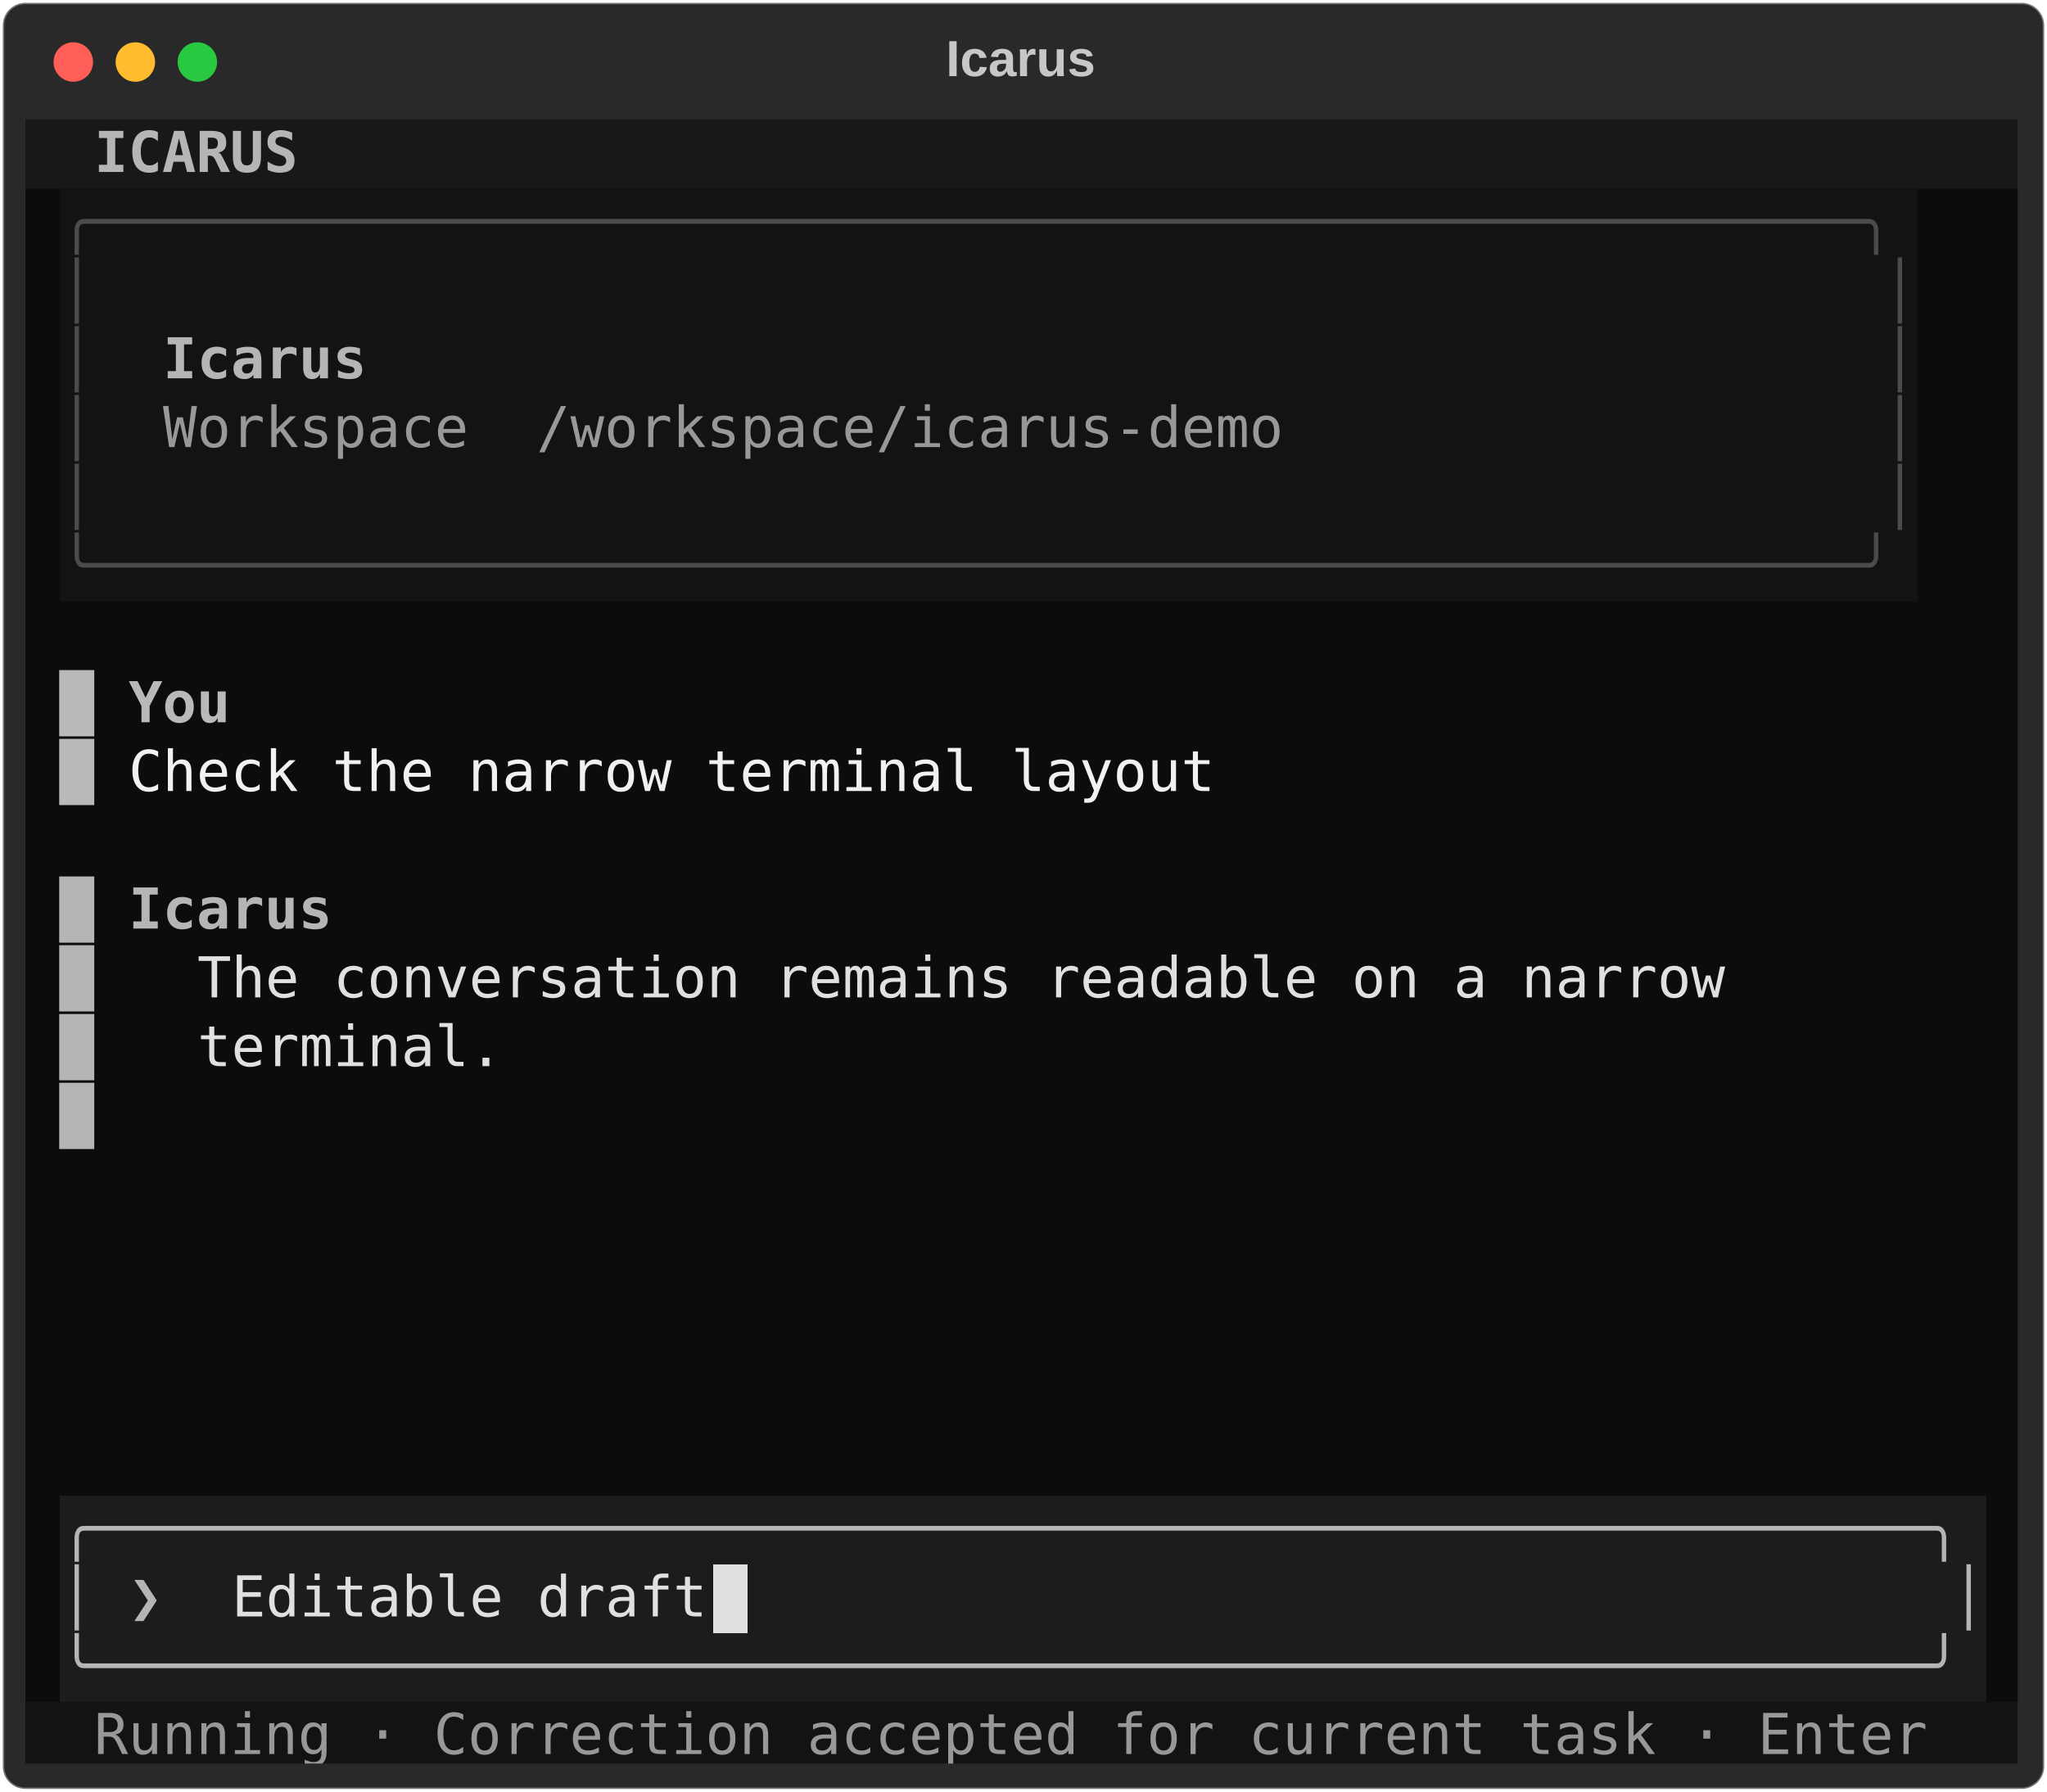
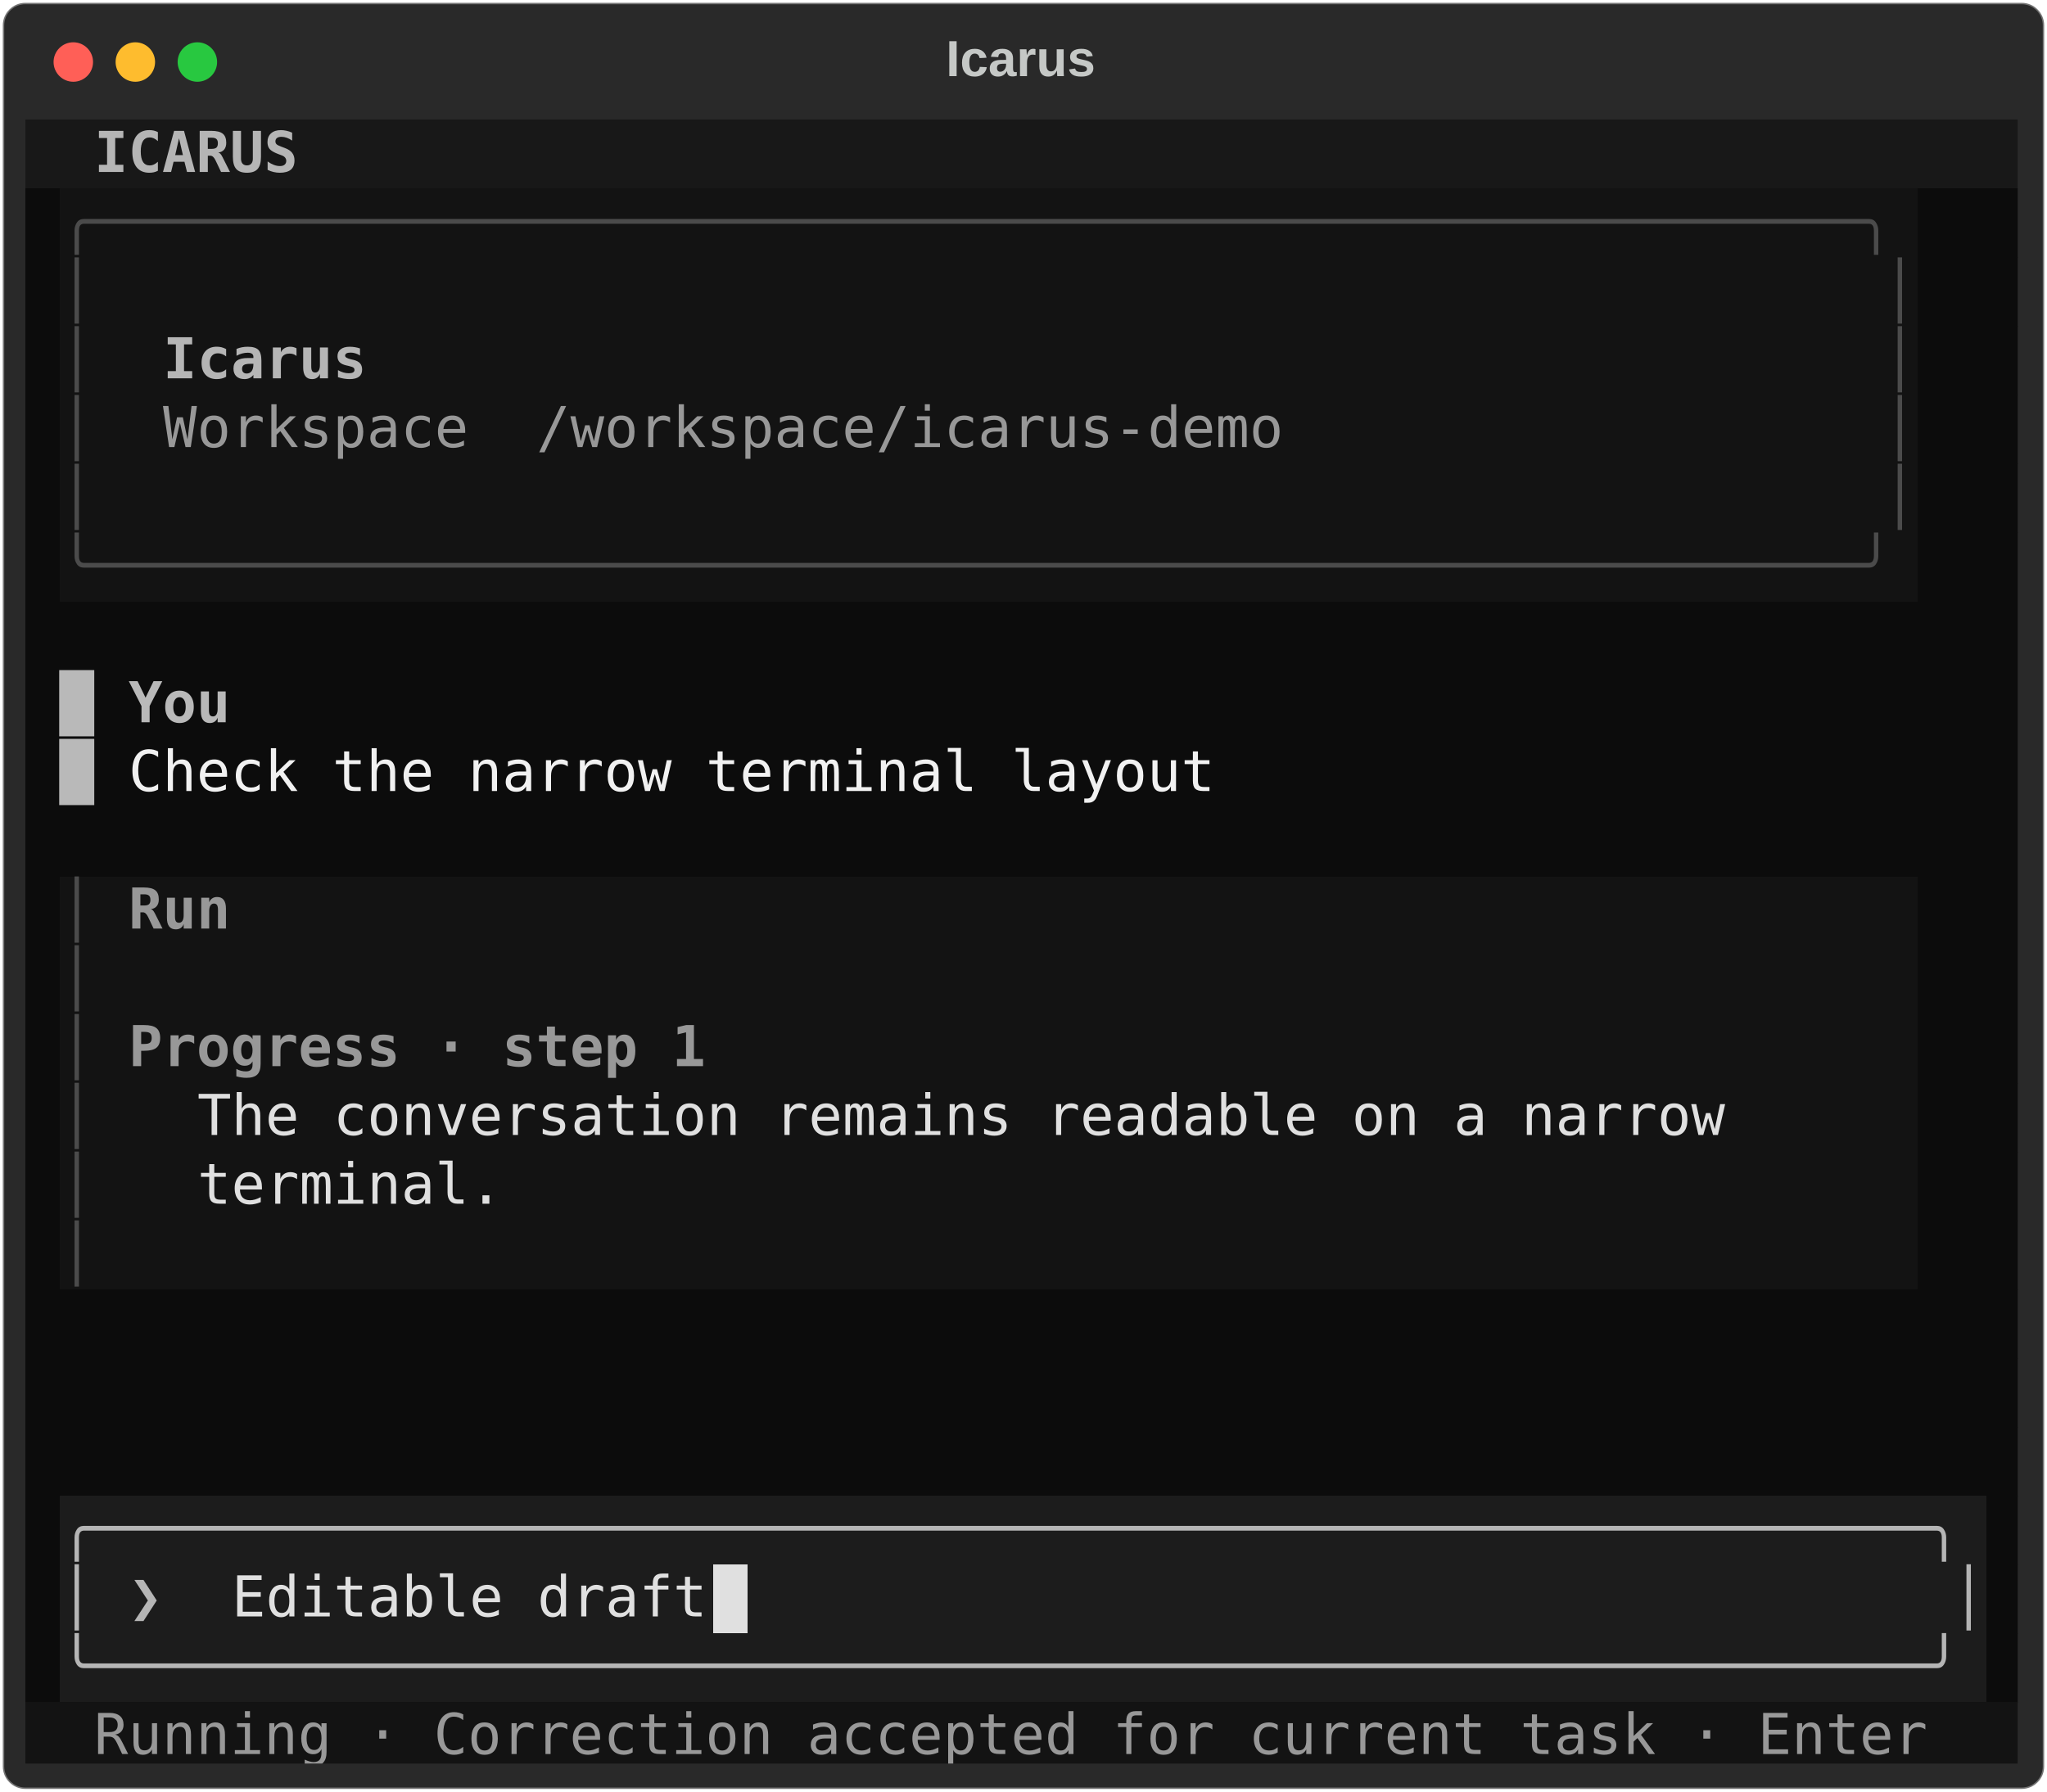
<svg xmlns="http://www.w3.org/2000/svg" class="rich-terminal" viewBox="0 0 726 635.6">
  <style>

    @font-face {
        font-family: "Fira Code";
        src: local("FiraCode-Regular"),
                url("https://cdnjs.cloudflare.com/ajax/libs/firacode/6.2.0/woff2/FiraCode-Regular.woff2") format("woff2"),
                url("https://cdnjs.cloudflare.com/ajax/libs/firacode/6.2.0/woff/FiraCode-Regular.woff") format("woff");
        font-style: normal;
        font-weight: 400;
    }
    @font-face {
        font-family: "Fira Code";
        src: local("FiraCode-Bold"),
                url("https://cdnjs.cloudflare.com/ajax/libs/firacode/6.2.0/woff2/FiraCode-Bold.woff2") format("woff2"),
                url("https://cdnjs.cloudflare.com/ajax/libs/firacode/6.2.0/woff/FiraCode-Bold.woff") format("woff");
        font-style: bold;
        font-weight: 700;
    }

    .terminal-matrix {
        font-family: Fira Code, monospace;
        font-size: 20px;
        line-height: 24.4px;
        font-variant-east-asian: full-width;
    }

    .terminal-title {
        font-size: 18px;
        font-weight: bold;
        font-family: arial;
    }

    .terminal-r1 { fill: #c5c8c6 }
.terminal-r2 { fill: #b5b5b5;font-weight: bold }
.terminal-r3 { fill: #4b4b4b }
.terminal-r4 { fill: #989898 }
.terminal-r5 { fill: #b9b9b9 }
.terminal-r6 { fill: #b9b9b9;font-weight: bold }
.terminal-r7 { fill: #f1f1f1 }
- .terminal-r8 { fill: #b5b5b5 }
+ .terminal-r8 { fill: #989898;font-weight: bold }
.terminal-r9 { fill: #e0e0e0 }
- .terminal-r10 { fill: #121212 }
+ .terminal-r10 { fill: #b5b5b5 }
+ .terminal-r11 { fill: #121212 }
    </style>
  <defs>
    <clipPath id="terminal-clip-terminal">
      <rect x="0" y="0" width="706.6" height="584.6" />
    </clipPath>
    <clipPath id="terminal-line-0">
      <rect x="0" y="1.5" width="707.6" height="24.65" />
    </clipPath>
    <clipPath id="terminal-line-1">
      <rect x="0" y="25.9" width="707.6" height="24.65" />
    </clipPath>
    <clipPath id="terminal-line-2">
      <rect x="0" y="50.3" width="707.6" height="24.65" />
    </clipPath>
    <clipPath id="terminal-line-3">
      <rect x="0" y="74.7" width="707.6" height="24.65" />
    </clipPath>
    <clipPath id="terminal-line-4">
      <rect x="0" y="99.1" width="707.6" height="24.65" />
    </clipPath>
    <clipPath id="terminal-line-5">
      <rect x="0" y="123.5" width="707.6" height="24.65" />
    </clipPath>
    <clipPath id="terminal-line-6">
      <rect x="0" y="147.9" width="707.6" height="24.65" />
    </clipPath>
    <clipPath id="terminal-line-7">
      <rect x="0" y="172.3" width="707.6" height="24.65" />
    </clipPath>
    <clipPath id="terminal-line-8">
      <rect x="0" y="196.7" width="707.6" height="24.65" />
    </clipPath>
    <clipPath id="terminal-line-9">
      <rect x="0" y="221.1" width="707.6" height="24.65" />
    </clipPath>
    <clipPath id="terminal-line-10">
      <rect x="0" y="245.5" width="707.6" height="24.65" />
    </clipPath>
    <clipPath id="terminal-line-11">
      <rect x="0" y="269.9" width="707.6" height="24.65" />
    </clipPath>
    <clipPath id="terminal-line-12">
      <rect x="0" y="294.3" width="707.6" height="24.65" />
    </clipPath>
    <clipPath id="terminal-line-13">
      <rect x="0" y="318.7" width="707.6" height="24.65" />
    </clipPath>
    <clipPath id="terminal-line-14">
      <rect x="0" y="343.1" width="707.6" height="24.65" />
    </clipPath>
    <clipPath id="terminal-line-15">
      <rect x="0" y="367.5" width="707.6" height="24.65" />
    </clipPath>
    <clipPath id="terminal-line-16">
      <rect x="0" y="391.9" width="707.6" height="24.65" />
    </clipPath>
    <clipPath id="terminal-line-17">
      <rect x="0" y="416.3" width="707.6" height="24.65" />
    </clipPath>
    <clipPath id="terminal-line-18">
      <rect x="0" y="440.7" width="707.6" height="24.65" />
    </clipPath>
    <clipPath id="terminal-line-19">
      <rect x="0" y="465.1" width="707.6" height="24.65" />
    </clipPath>
    <clipPath id="terminal-line-20">
      <rect x="0" y="489.5" width="707.6" height="24.65" />
    </clipPath>
    <clipPath id="terminal-line-21">
      <rect x="0" y="513.9" width="707.6" height="24.65" />
    </clipPath>
    <clipPath id="terminal-line-22">
      <rect x="0" y="538.3" width="707.6" height="24.65" />
    </clipPath>
  </defs>
  <rect fill="#292929" stroke="rgba(255,255,255,0.35)" stroke-width="1" x="1" y="1" width="724" height="633.6" rx="8" />
  <text class="terminal-title" fill="#c5c8c6" text-anchor="middle" x="362" y="27">Icarus</text>
  <g transform="translate(26,22)">
    <circle cx="0" cy="0" r="7" fill="#ff5f57" />
    <circle cx="22" cy="0" r="7" fill="#febc2e" />
    <circle cx="44" cy="0" r="7" fill="#28c840" />
  </g>
  <g transform="translate(9, 41)" clip-path="url(#terminal-clip-terminal)">
    <rect fill="#181818" x="0" y="1.5" width="24.4" height="24.65" shape-rendering="crispEdges" />
    <rect fill="#181818" x="24.4" y="1.5" width="73.2" height="24.65" shape-rendering="crispEdges" />
    <rect fill="#181818" x="97.6" y="1.5" width="610" height="24.65" shape-rendering="crispEdges" />
    <rect fill="#0c0c0c" x="0" y="25.9" width="12.2" height="24.65" shape-rendering="crispEdges" />
    <rect fill="#131313" x="12.2" y="25.9" width="658.8" height="24.65" shape-rendering="crispEdges" />
    <rect fill="#0c0c0c" x="671" y="25.9" width="36.6" height="24.65" shape-rendering="crispEdges" />
    <rect fill="#0c0c0c" x="0" y="50.3" width="12.2" height="24.65" shape-rendering="crispEdges" />
    <rect fill="#131313" x="12.2" y="50.3" width="12.2" height="24.65" shape-rendering="crispEdges" />
    <rect fill="#131313" x="24.4" y="50.3" width="634.4" height="24.65" shape-rendering="crispEdges" />
    <rect fill="#131313" x="658.8" y="50.3" width="12.2" height="24.65" shape-rendering="crispEdges" />
    <rect fill="#0c0c0c" x="671" y="50.3" width="36.6" height="24.65" shape-rendering="crispEdges" />
    <rect fill="#0c0c0c" x="0" y="74.7" width="12.2" height="24.65" shape-rendering="crispEdges" />
    <rect fill="#131313" x="12.2" y="74.7" width="12.2" height="24.65" shape-rendering="crispEdges" />
    <rect fill="#131313" x="24.4" y="74.7" width="24.4" height="24.65" shape-rendering="crispEdges" />
    <rect fill="#131313" x="48.8" y="74.7" width="73.2" height="24.65" shape-rendering="crispEdges" />
    <rect fill="#131313" x="122" y="74.7" width="536.8" height="24.65" shape-rendering="crispEdges" />
    <rect fill="#131313" x="658.8" y="74.7" width="12.2" height="24.65" shape-rendering="crispEdges" />
    <rect fill="#0c0c0c" x="671" y="74.7" width="36.6" height="24.65" shape-rendering="crispEdges" />
    <rect fill="#0c0c0c" x="0" y="99.1" width="12.2" height="24.65" shape-rendering="crispEdges" />
    <rect fill="#131313" x="12.2" y="99.1" width="12.2" height="24.65" shape-rendering="crispEdges" />
    <rect fill="#131313" x="24.4" y="99.1" width="24.4" height="24.65" shape-rendering="crispEdges" />
    <rect fill="#131313" x="48.8" y="99.1" width="402.6" height="24.65" shape-rendering="crispEdges" />
    <rect fill="#131313" x="451.4" y="99.1" width="207.4" height="24.65" shape-rendering="crispEdges" />
    <rect fill="#131313" x="658.8" y="99.1" width="12.2" height="24.65" shape-rendering="crispEdges" />
    <rect fill="#0c0c0c" x="671" y="99.1" width="36.6" height="24.65" shape-rendering="crispEdges" />
    <rect fill="#0c0c0c" x="0" y="123.5" width="12.2" height="24.65" shape-rendering="crispEdges" />
    <rect fill="#131313" x="12.2" y="123.5" width="12.2" height="24.65" shape-rendering="crispEdges" />
    <rect fill="#131313" x="24.4" y="123.5" width="634.4" height="24.65" shape-rendering="crispEdges" />
    <rect fill="#131313" x="658.8" y="123.5" width="12.2" height="24.65" shape-rendering="crispEdges" />
    <rect fill="#0c0c0c" x="671" y="123.5" width="36.6" height="24.65" shape-rendering="crispEdges" />
    <rect fill="#0c0c0c" x="0" y="147.9" width="12.2" height="24.65" shape-rendering="crispEdges" />
    <rect fill="#131313" x="12.2" y="147.9" width="658.8" height="24.65" shape-rendering="crispEdges" />
    <rect fill="#0c0c0c" x="671" y="147.9" width="36.6" height="24.65" shape-rendering="crispEdges" />
    <rect fill="#0c0c0c" x="0" y="172.3" width="707.6" height="24.65" shape-rendering="crispEdges" />
    <rect fill="#0c0c0c" x="0" y="196.7" width="12.2" height="24.65" shape-rendering="crispEdges" />
    <rect fill="#0c0c0c" x="12.2" y="196.7" width="12.2" height="24.65" shape-rendering="crispEdges" />
    <rect fill="#0c0c0c" x="24.4" y="196.7" width="12.2" height="24.65" shape-rendering="crispEdges" />
    <rect fill="#0c0c0c" x="36.6" y="196.7" width="36.6" height="24.65" shape-rendering="crispEdges" />
    <rect fill="#0c0c0c" x="73.2" y="196.7" width="634.4" height="24.65" shape-rendering="crispEdges" />
    <rect fill="#0c0c0c" x="0" y="221.1" width="12.2" height="24.65" shape-rendering="crispEdges" />
    <rect fill="#0c0c0c" x="12.2" y="221.1" width="12.2" height="24.65" shape-rendering="crispEdges" />
    <rect fill="#0c0c0c" x="24.4" y="221.1" width="12.2" height="24.65" shape-rendering="crispEdges" />
    <rect fill="#0c0c0c" x="36.6" y="221.1" width="390.4" height="24.65" shape-rendering="crispEdges" />
    <rect fill="#0c0c0c" x="427" y="221.1" width="280.6" height="24.65" shape-rendering="crispEdges" />
    <rect fill="#0c0c0c" x="0" y="245.5" width="707.6" height="24.65" shape-rendering="crispEdges" />
    <rect fill="#0c0c0c" x="0" y="269.9" width="12.2" height="24.65" shape-rendering="crispEdges" />
-     <rect fill="#0c0c0c" x="12.2" y="269.9" width="12.2" height="24.65" shape-rendering="crispEdges" />
-     <rect fill="#0c0c0c" x="24.4" y="269.9" width="12.2" height="24.65" shape-rendering="crispEdges" />
-     <rect fill="#0c0c0c" x="36.6" y="269.9" width="73.2" height="24.65" shape-rendering="crispEdges" />
-     <rect fill="#0c0c0c" x="109.8" y="269.9" width="597.8" height="24.65" shape-rendering="crispEdges" />
+     <rect fill="#131313" x="12.2" y="269.9" width="12.2" height="24.65" shape-rendering="crispEdges" />
+     <rect fill="#131313" x="24.4" y="269.9" width="12.2" height="24.65" shape-rendering="crispEdges" />
+     <rect fill="#131313" x="36.6" y="269.9" width="36.6" height="24.65" shape-rendering="crispEdges" />
+     <rect fill="#131313" x="73.2" y="269.9" width="597.8" height="24.65" shape-rendering="crispEdges" />
+     <rect fill="#0c0c0c" x="671" y="269.9" width="36.6" height="24.65" shape-rendering="crispEdges" />
    <rect fill="#0c0c0c" x="0" y="294.3" width="12.2" height="24.65" shape-rendering="crispEdges" />
-     <rect fill="#0c0c0c" x="12.2" y="294.3" width="12.2" height="24.65" shape-rendering="crispEdges" />
-     <rect fill="#0c0c0c" x="24.4" y="294.3" width="36.6" height="24.65" shape-rendering="crispEdges" />
-     <rect fill="#0c0c0c" x="61" y="294.3" width="549" height="24.65" shape-rendering="crispEdges" />
-     <rect fill="#0c0c0c" x="610" y="294.3" width="97.6" height="24.65" shape-rendering="crispEdges" />
+     <rect fill="#131313" x="12.2" y="294.3" width="12.2" height="24.65" shape-rendering="crispEdges" />
+     <rect fill="#131313" x="24.4" y="294.3" width="646.6" height="24.65" shape-rendering="crispEdges" />
+     <rect fill="#0c0c0c" x="671" y="294.3" width="36.6" height="24.65" shape-rendering="crispEdges" />
    <rect fill="#0c0c0c" x="0" y="318.7" width="12.2" height="24.65" shape-rendering="crispEdges" />
-     <rect fill="#0c0c0c" x="12.2" y="318.7" width="12.2" height="24.65" shape-rendering="crispEdges" />
-     <rect fill="#0c0c0c" x="24.4" y="318.7" width="36.6" height="24.65" shape-rendering="crispEdges" />
-     <rect fill="#0c0c0c" x="61" y="318.7" width="109.8" height="24.65" shape-rendering="crispEdges" />
-     <rect fill="#0c0c0c" x="170.8" y="318.7" width="536.8" height="24.65" shape-rendering="crispEdges" />
+     <rect fill="#131313" x="12.2" y="318.7" width="12.2" height="24.65" shape-rendering="crispEdges" />
+     <rect fill="#131313" x="24.4" y="318.7" width="12.2" height="24.65" shape-rendering="crispEdges" />
+     <rect fill="#131313" x="36.6" y="318.7" width="207.4" height="24.65" shape-rendering="crispEdges" />
+     <rect fill="#131313" x="244" y="318.7" width="427" height="24.65" shape-rendering="crispEdges" />
+     <rect fill="#0c0c0c" x="671" y="318.7" width="36.6" height="24.65" shape-rendering="crispEdges" />
    <rect fill="#0c0c0c" x="0" y="343.1" width="12.2" height="24.65" shape-rendering="crispEdges" />
-     <rect fill="#0c0c0c" x="12.2" y="343.1" width="12.2" height="24.65" shape-rendering="crispEdges" />
-     <rect fill="#0c0c0c" x="24.4" y="343.1" width="683.2" height="24.65" shape-rendering="crispEdges" />
-     <rect fill="#0c0c0c" x="0" y="367.5" width="707.6" height="24.65" shape-rendering="crispEdges" />
-     <rect fill="#0c0c0c" x="0" y="391.9" width="707.6" height="24.65" shape-rendering="crispEdges" />
+     <rect fill="#131313" x="12.2" y="343.1" width="12.2" height="24.65" shape-rendering="crispEdges" />
+     <rect fill="#131313" x="24.4" y="343.1" width="36.6" height="24.65" shape-rendering="crispEdges" />
+     <rect fill="#131313" x="61" y="343.1" width="549" height="24.65" shape-rendering="crispEdges" />
+     <rect fill="#131313" x="610" y="343.1" width="61" height="24.65" shape-rendering="crispEdges" />
+     <rect fill="#0c0c0c" x="671" y="343.1" width="36.6" height="24.65" shape-rendering="crispEdges" />
+     <rect fill="#0c0c0c" x="0" y="367.5" width="12.2" height="24.65" shape-rendering="crispEdges" />
+     <rect fill="#131313" x="12.2" y="367.5" width="12.2" height="24.65" shape-rendering="crispEdges" />
+     <rect fill="#131313" x="24.4" y="367.5" width="36.6" height="24.65" shape-rendering="crispEdges" />
+     <rect fill="#131313" x="61" y="367.5" width="109.8" height="24.65" shape-rendering="crispEdges" />
+     <rect fill="#131313" x="170.8" y="367.5" width="500.2" height="24.65" shape-rendering="crispEdges" />
+     <rect fill="#0c0c0c" x="671" y="367.5" width="36.6" height="24.65" shape-rendering="crispEdges" />
+     <rect fill="#0c0c0c" x="0" y="391.9" width="12.2" height="24.65" shape-rendering="crispEdges" />
+     <rect fill="#131313" x="12.2" y="391.9" width="12.2" height="24.65" shape-rendering="crispEdges" />
+     <rect fill="#131313" x="24.4" y="391.9" width="646.6" height="24.65" shape-rendering="crispEdges" />
+     <rect fill="#0c0c0c" x="671" y="391.9" width="36.6" height="24.65" shape-rendering="crispEdges" />
    <rect fill="#0c0c0c" x="0" y="416.3" width="707.6" height="24.65" shape-rendering="crispEdges" />
    <rect fill="#0c0c0c" x="0" y="440.7" width="707.6" height="24.65" shape-rendering="crispEdges" />
    <rect fill="#0c0c0c" x="0" y="465.1" width="707.6" height="24.65" shape-rendering="crispEdges" />
    <rect fill="#0c0c0c" x="0" y="489.5" width="12.2" height="24.65" shape-rendering="crispEdges" />
    <rect fill="#1c1c1c" x="12.2" y="489.5" width="683.2" height="24.65" shape-rendering="crispEdges" />
    <rect fill="#0c0c0c" x="695.4" y="489.5" width="12.2" height="24.65" shape-rendering="crispEdges" />
    <rect fill="#0c0c0c" x="0" y="513.9" width="12.2" height="24.65" shape-rendering="crispEdges" />
    <rect fill="#1c1c1c" x="12.2" y="513.9" width="12.2" height="24.65" shape-rendering="crispEdges" />
    <rect fill="#1c1c1c" x="24.4" y="513.9" width="12.2" height="24.65" shape-rendering="crispEdges" />
    <rect fill="#1c1c1c" x="36.6" y="513.9" width="12.2" height="24.65" shape-rendering="crispEdges" />
    <rect fill="#1c1c1c" x="48.8" y="513.9" width="12.2" height="24.65" shape-rendering="crispEdges" />
    <rect fill="#1c1c1c" x="61" y="513.9" width="12.2" height="24.65" shape-rendering="crispEdges" />
    <rect fill="#1c1c1c" x="73.2" y="513.9" width="170.8" height="24.65" shape-rendering="crispEdges" />
    <rect fill="#e0e0e0" x="244" y="513.9" width="12.2" height="24.65" shape-rendering="crispEdges" />
    <rect fill="#1c1c1c" x="256.2" y="513.9" width="414.8" height="24.65" shape-rendering="crispEdges" />
    <rect fill="#1c1c1c" x="671" y="513.9" width="12.2" height="24.65" shape-rendering="crispEdges" />
    <rect fill="#1c1c1c" x="683.2" y="513.9" width="12.2" height="24.65" shape-rendering="crispEdges" />
    <rect fill="#0c0c0c" x="695.4" y="513.9" width="12.2" height="24.65" shape-rendering="crispEdges" />
    <rect fill="#0c0c0c" x="0" y="538.3" width="12.2" height="24.65" shape-rendering="crispEdges" />
    <rect fill="#1c1c1c" x="12.2" y="538.3" width="683.2" height="24.65" shape-rendering="crispEdges" />
    <rect fill="#0c0c0c" x="695.4" y="538.3" width="12.2" height="24.65" shape-rendering="crispEdges" />
    <rect fill="#131313" x="0" y="562.7" width="24.4" height="24.65" shape-rendering="crispEdges" />
    <rect fill="#131313" x="24.4" y="562.7" width="658.8" height="24.65" shape-rendering="crispEdges" />
    <rect fill="#131313" x="683.2" y="562.7" width="24.4" height="24.65" shape-rendering="crispEdges" />
    <g class="terminal-matrix">
      <text class="terminal-r2" x="24.4" y="20" textLength="73.2" clip-path="url(#terminal-line-0)">ICARUS</text>
      <text class="terminal-r1" x="707.6" y="20" textLength="12.2" clip-path="url(#terminal-line-0)">
</text>
      <text class="terminal-r3" x="12.2" y="44.4" textLength="658.8" clip-path="url(#terminal-line-1)">╭────────────────────────────────────────────────────╮</text>
      <text class="terminal-r1" x="707.6" y="44.4" textLength="12.2" clip-path="url(#terminal-line-1)">
</text>
      <text class="terminal-r3" x="12.2" y="68.8" textLength="12.2" clip-path="url(#terminal-line-2)">│</text>
      <text class="terminal-r3" x="658.8" y="68.8" textLength="12.2" clip-path="url(#terminal-line-2)">│</text>
      <text class="terminal-r1" x="707.6" y="68.8" textLength="12.2" clip-path="url(#terminal-line-2)">
</text>
      <text class="terminal-r3" x="12.2" y="93.2" textLength="12.2" clip-path="url(#terminal-line-3)">│</text>
      <text class="terminal-r2" x="48.8" y="93.2" textLength="73.2" clip-path="url(#terminal-line-3)">Icarus</text>
      <text class="terminal-r3" x="658.8" y="93.2" textLength="12.2" clip-path="url(#terminal-line-3)">│</text>
      <text class="terminal-r1" x="707.6" y="93.2" textLength="12.2" clip-path="url(#terminal-line-3)">
</text>
      <text class="terminal-r3" x="12.2" y="117.6" textLength="12.2" clip-path="url(#terminal-line-4)">│</text>
      <text class="terminal-r4" x="48.8" y="117.6" textLength="402.6" clip-path="url(#terminal-line-4)">Workspace  /workspace/icarus-demo</text>
      <text class="terminal-r3" x="658.8" y="117.6" textLength="12.2" clip-path="url(#terminal-line-4)">│</text>
      <text class="terminal-r1" x="707.6" y="117.6" textLength="12.2" clip-path="url(#terminal-line-4)">
</text>
      <text class="terminal-r3" x="12.2" y="142" textLength="12.2" clip-path="url(#terminal-line-5)">│</text>
      <text class="terminal-r3" x="658.8" y="142" textLength="12.2" clip-path="url(#terminal-line-5)">│</text>
      <text class="terminal-r1" x="707.6" y="142" textLength="12.2" clip-path="url(#terminal-line-5)">
</text>
      <text class="terminal-r3" x="12.2" y="166.4" textLength="658.8" clip-path="url(#terminal-line-6)">╰────────────────────────────────────────────────────╯</text>
      <text class="terminal-r1" x="707.6" y="166.4" textLength="12.2" clip-path="url(#terminal-line-6)">
</text>
      <text class="terminal-r1" x="707.6" y="190.8" textLength="12.2" clip-path="url(#terminal-line-7)">
</text>
      <text class="terminal-r5" x="12.2" y="215.2" textLength="12.2" clip-path="url(#terminal-line-8)">█</text>
      <text class="terminal-r6" x="36.6" y="215.2" textLength="36.6" clip-path="url(#terminal-line-8)">You</text>
      <text class="terminal-r1" x="707.6" y="215.2" textLength="12.2" clip-path="url(#terminal-line-8)">
</text>
      <text class="terminal-r5" x="12.2" y="239.6" textLength="12.2" clip-path="url(#terminal-line-9)">█</text>
      <text class="terminal-r7" x="36.6" y="239.6" textLength="390.4" clip-path="url(#terminal-line-9)">Check the narrow terminal layout</text>
      <text class="terminal-r1" x="707.6" y="239.6" textLength="12.2" clip-path="url(#terminal-line-9)">
</text>
      <text class="terminal-r1" x="707.6" y="264" textLength="12.2" clip-path="url(#terminal-line-10)">
</text>
-       <text class="terminal-r8" x="12.2" y="288.4" textLength="12.2" clip-path="url(#terminal-line-11)">█</text>
-       <text class="terminal-r2" x="36.6" y="288.4" textLength="73.2" clip-path="url(#terminal-line-11)">Icarus</text>
+       <text class="terminal-r3" x="12.2" y="288.4" textLength="12.2" clip-path="url(#terminal-line-11)">│</text>
+       <text class="terminal-r8" x="36.6" y="288.4" textLength="36.6" clip-path="url(#terminal-line-11)">Run</text>
      <text class="terminal-r1" x="707.6" y="288.4" textLength="12.2" clip-path="url(#terminal-line-11)">
</text>
-       <text class="terminal-r8" x="12.2" y="312.8" textLength="12.2" clip-path="url(#terminal-line-12)">█</text>
-       <text class="terminal-r9" x="61" y="312.8" textLength="549" clip-path="url(#terminal-line-12)">The conversation remains readable on a narrow</text>
+       <text class="terminal-r3" x="12.2" y="312.8" textLength="12.2" clip-path="url(#terminal-line-12)">│</text>
      <text class="terminal-r1" x="707.6" y="312.8" textLength="12.2" clip-path="url(#terminal-line-12)">
</text>
-       <text class="terminal-r8" x="12.2" y="337.2" textLength="12.2" clip-path="url(#terminal-line-13)">█</text>
-       <text class="terminal-r9" x="61" y="337.2" textLength="109.8" clip-path="url(#terminal-line-13)">terminal.</text>
+       <text class="terminal-r3" x="12.2" y="337.2" textLength="12.2" clip-path="url(#terminal-line-13)">│</text>
+       <text class="terminal-r8" x="36.6" y="337.2" textLength="207.4" clip-path="url(#terminal-line-13)">Progress · step 1</text>
      <text class="terminal-r1" x="707.6" y="337.2" textLength="12.2" clip-path="url(#terminal-line-13)">
</text>
-       <text class="terminal-r8" x="12.2" y="361.6" textLength="12.2" clip-path="url(#terminal-line-14)">█</text>
+       <text class="terminal-r3" x="12.2" y="361.6" textLength="12.2" clip-path="url(#terminal-line-14)">│</text>
+       <text class="terminal-r9" x="61" y="361.6" textLength="549" clip-path="url(#terminal-line-14)">The conversation remains readable on a narrow</text>
      <text class="terminal-r1" x="707.6" y="361.6" textLength="12.2" clip-path="url(#terminal-line-14)">
</text>
+       <text class="terminal-r3" x="12.2" y="386" textLength="12.2" clip-path="url(#terminal-line-15)">│</text>
+       <text class="terminal-r9" x="61" y="386" textLength="109.8" clip-path="url(#terminal-line-15)">terminal.</text>
      <text class="terminal-r1" x="707.6" y="386" textLength="12.2" clip-path="url(#terminal-line-15)">
</text>
+       <text class="terminal-r3" x="12.2" y="410.4" textLength="12.2" clip-path="url(#terminal-line-16)">│</text>
      <text class="terminal-r1" x="707.6" y="410.4" textLength="12.2" clip-path="url(#terminal-line-16)">
</text>
      <text class="terminal-r1" x="707.6" y="434.8" textLength="12.2" clip-path="url(#terminal-line-17)">
</text>
      <text class="terminal-r1" x="707.6" y="459.2" textLength="12.2" clip-path="url(#terminal-line-18)">
</text>
      <text class="terminal-r1" x="707.6" y="483.6" textLength="12.2" clip-path="url(#terminal-line-19)">
</text>
-       <text class="terminal-r8" x="12.2" y="508" textLength="683.2" clip-path="url(#terminal-line-20)">╭──────────────────────────────────────────────────────╮</text>
+       <text class="terminal-r10" x="12.2" y="508" textLength="683.2" clip-path="url(#terminal-line-20)">╭──────────────────────────────────────────────────────╮</text>
      <text class="terminal-r1" x="707.6" y="508" textLength="12.2" clip-path="url(#terminal-line-20)">
</text>
-       <text class="terminal-r8" x="12.2" y="532.4" textLength="12.2" clip-path="url(#terminal-line-21)">│</text>
-       <text class="terminal-r8" x="36.6" y="532.4" textLength="12.2" clip-path="url(#terminal-line-21)">❯</text>
+       <text class="terminal-r10" x="12.2" y="532.4" textLength="12.2" clip-path="url(#terminal-line-21)">│</text>
+       <text class="terminal-r10" x="36.6" y="532.4" textLength="12.2" clip-path="url(#terminal-line-21)">❯</text>
      <text class="terminal-r9" x="73.2" y="532.4" textLength="170.8" clip-path="url(#terminal-line-21)">Editable draft</text>
-       <text class="terminal-r8" x="683.2" y="532.4" textLength="12.2" clip-path="url(#terminal-line-21)">│</text>
+       <text class="terminal-r10" x="683.2" y="532.4" textLength="12.2" clip-path="url(#terminal-line-21)">│</text>
      <text class="terminal-r1" x="707.6" y="532.4" textLength="12.2" clip-path="url(#terminal-line-21)">
</text>
-       <text class="terminal-r8" x="12.2" y="556.8" textLength="683.2" clip-path="url(#terminal-line-22)">╰──────────────────────────────────────────────────────╯</text>
+       <text class="terminal-r10" x="12.2" y="556.8" textLength="683.2" clip-path="url(#terminal-line-22)">╰──────────────────────────────────────────────────────╯</text>
      <text class="terminal-r1" x="707.6" y="556.8" textLength="12.2" clip-path="url(#terminal-line-22)">
</text>
      <text class="terminal-r4" x="24.4" y="581.2" textLength="658.8" clip-path="url(#terminal-line-23)">Running · Correction accepted for current task · Enter</text>
    </g>
  </g>
</svg>
